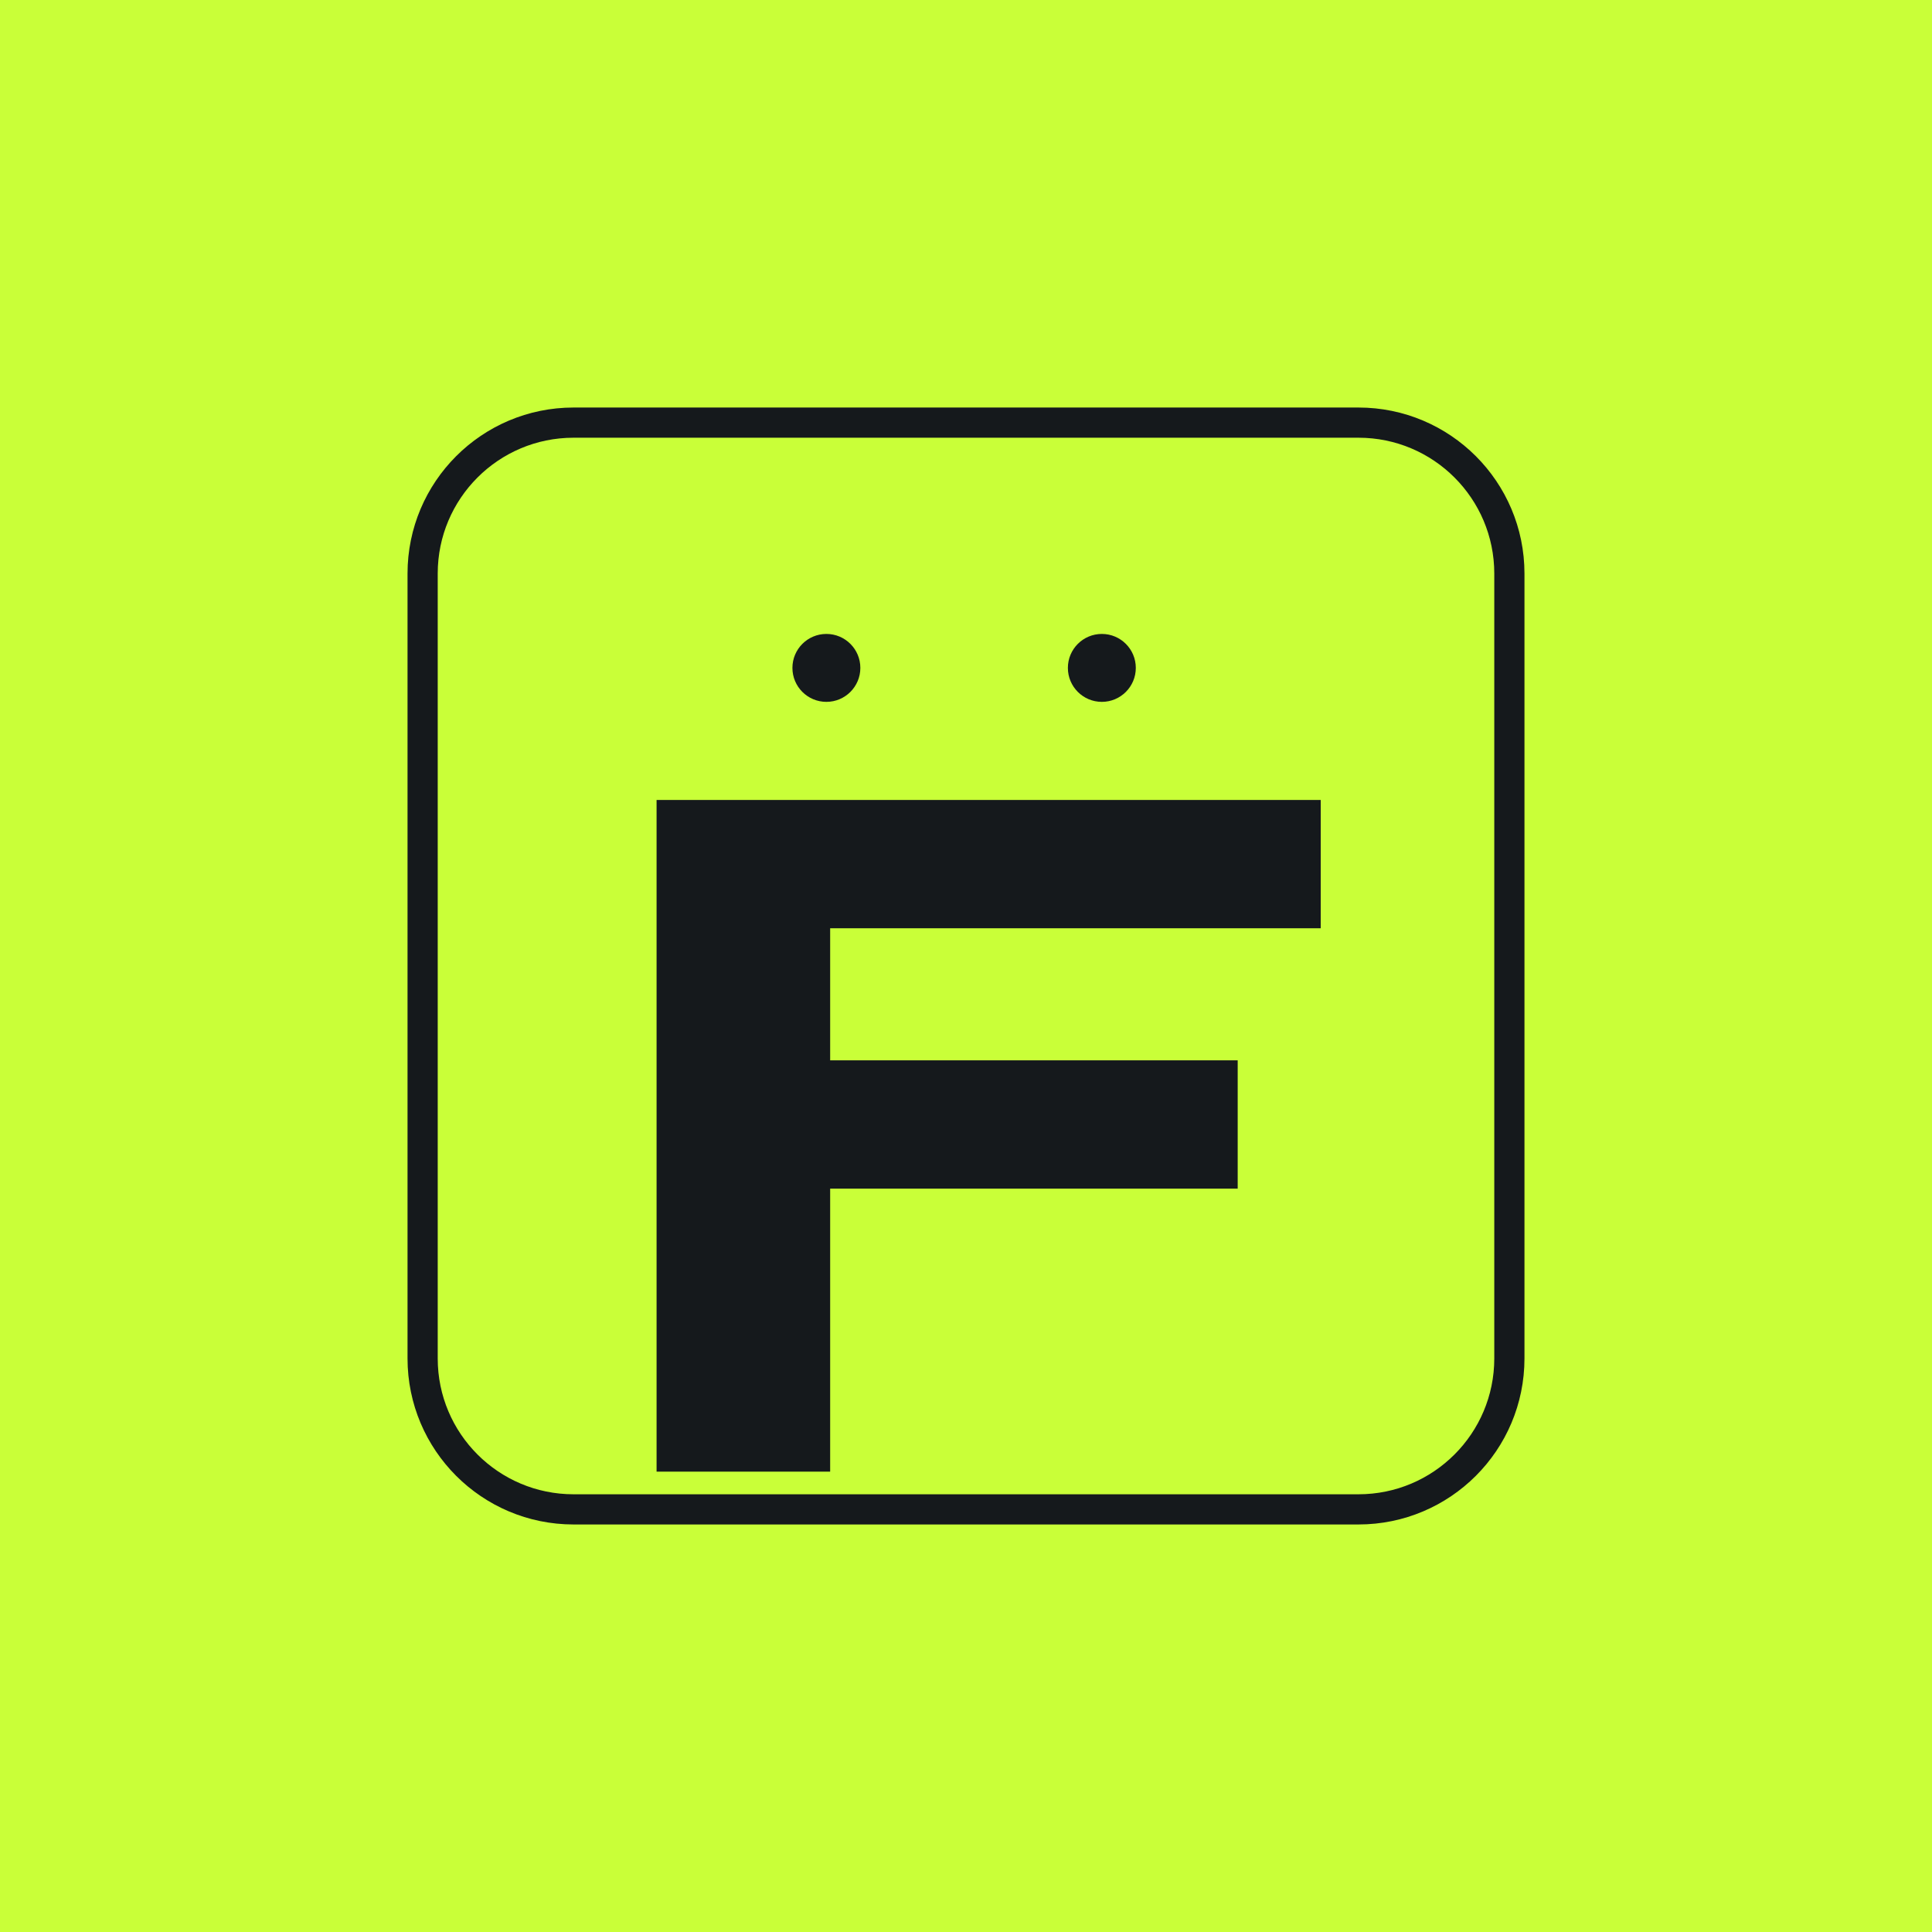
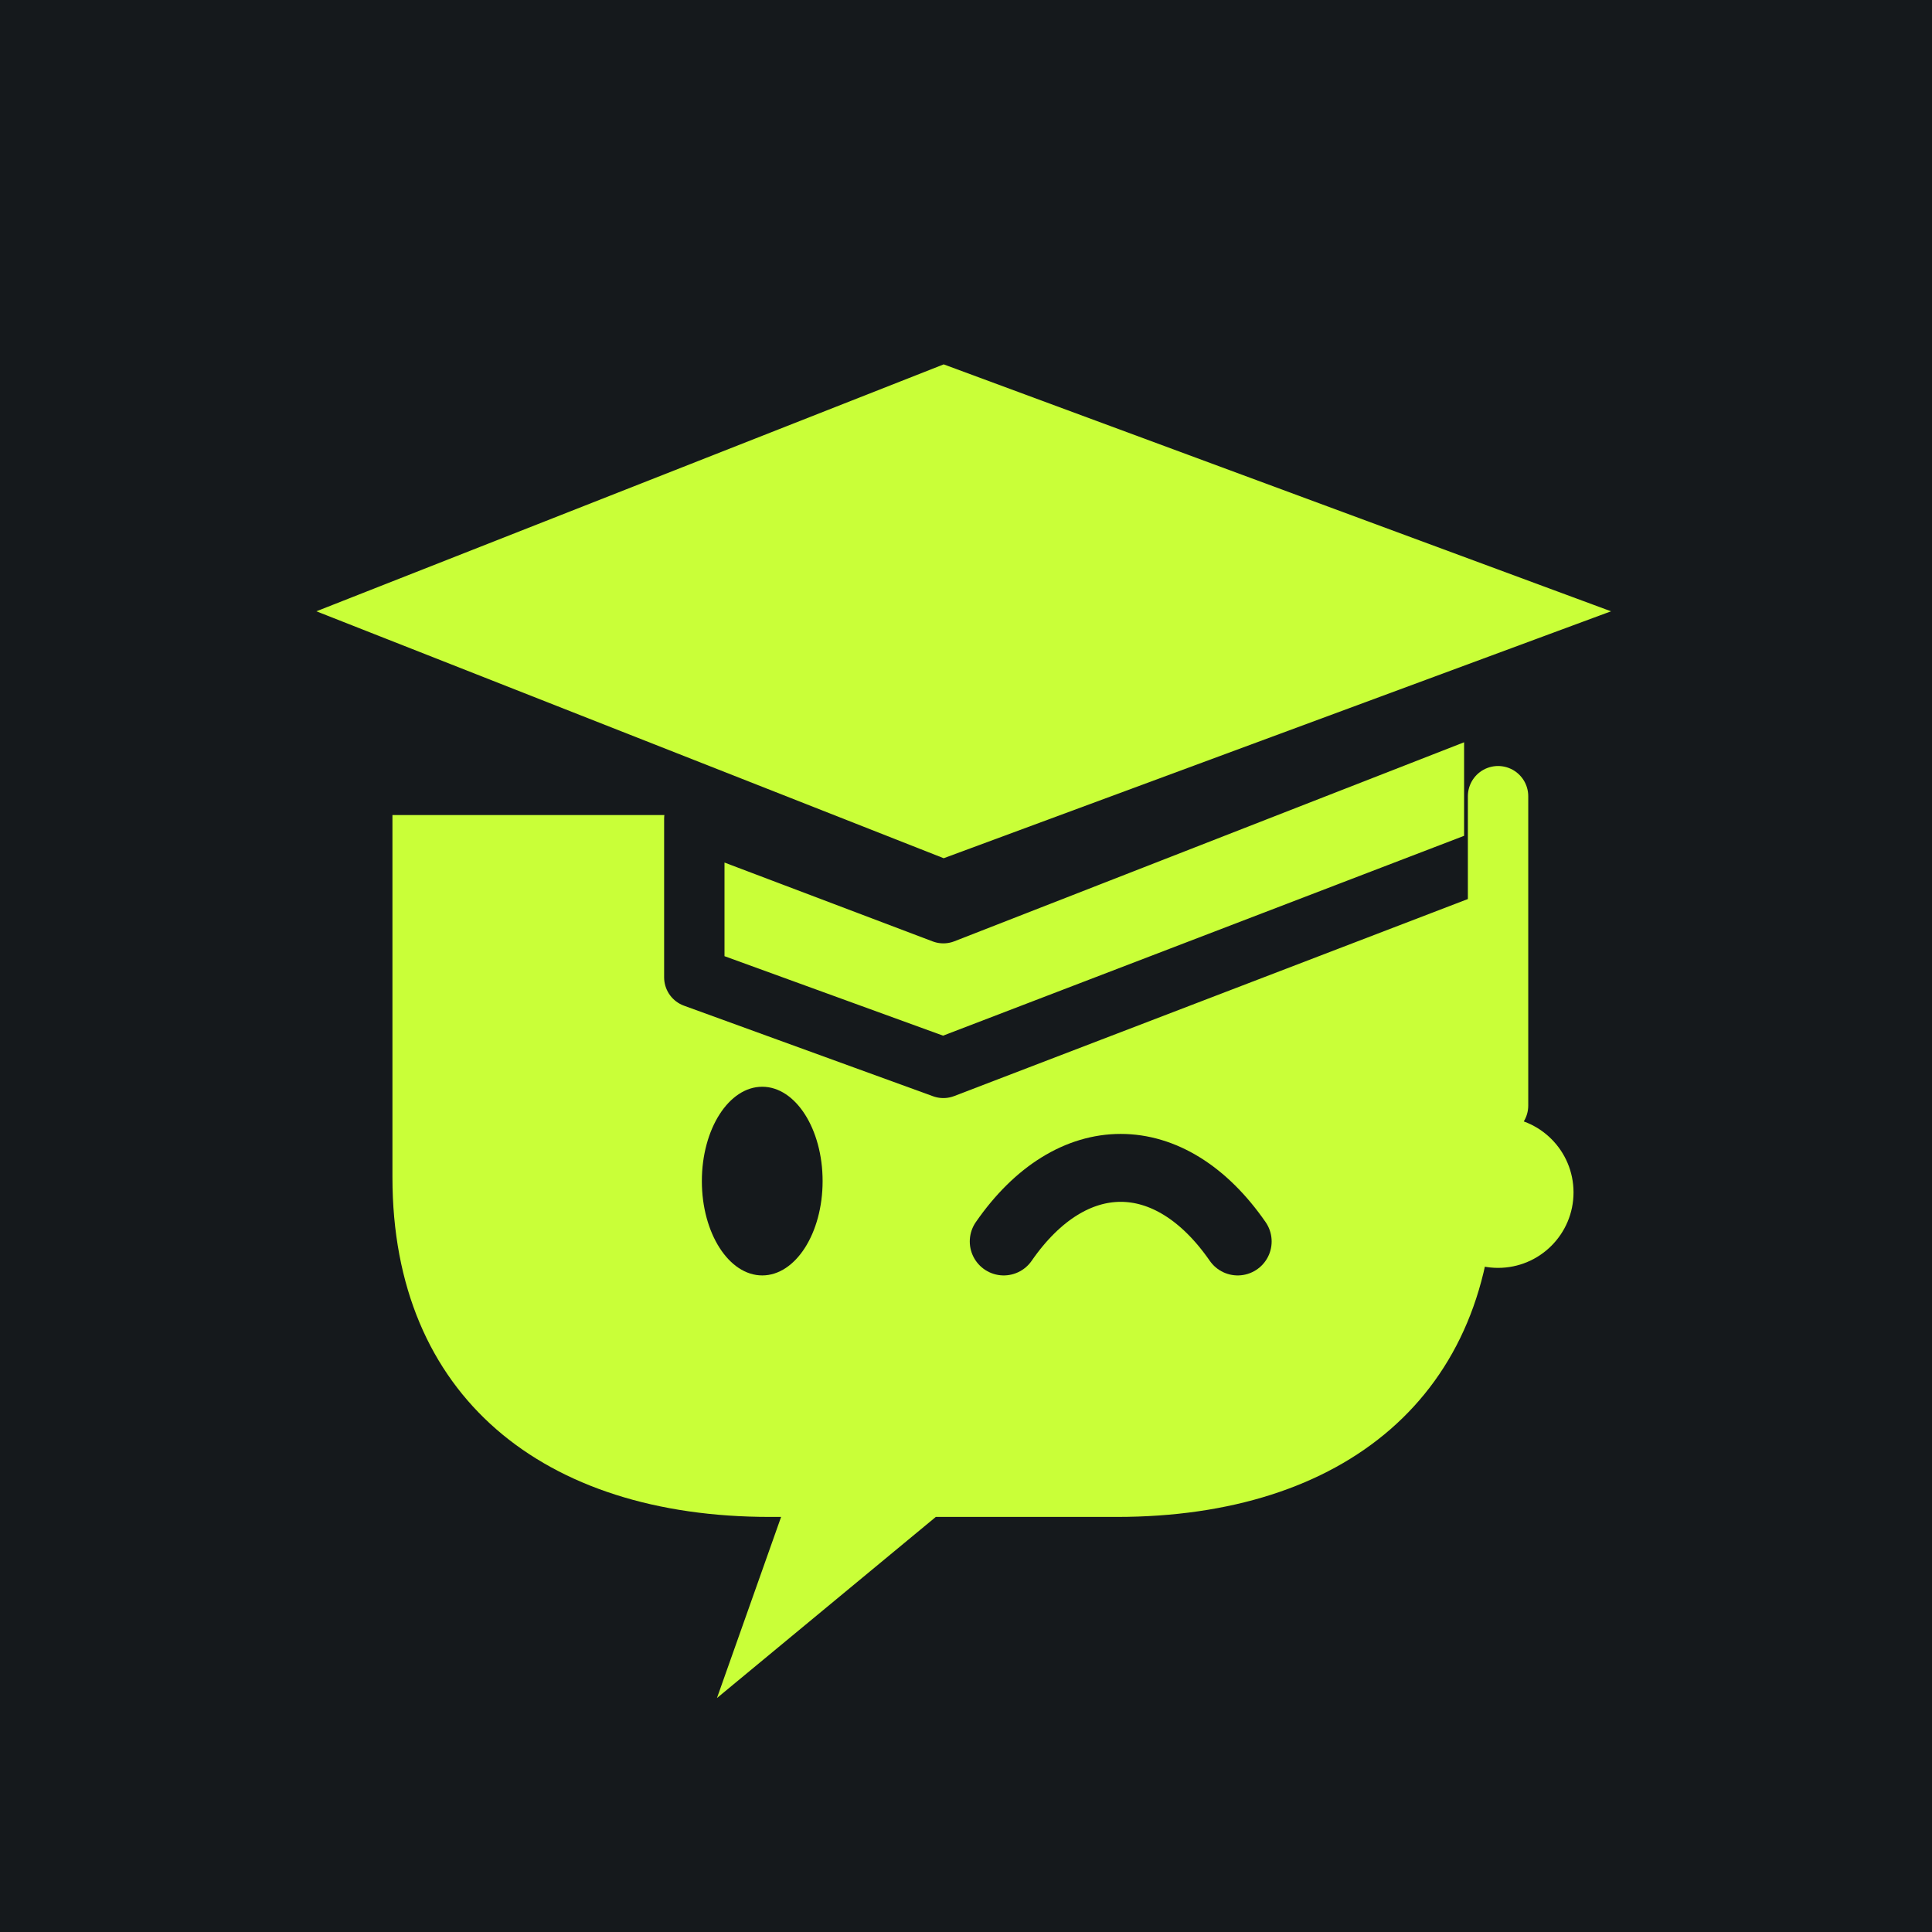
<svg xmlns="http://www.w3.org/2000/svg" viewBox="0 0 512 512">
-   <rect width="512" height="512" fill="#c9ff38" />
-   <rect x="112" y="112" width="288" height="288" rx="40" fill="none" stroke="#15191c" stroke-width="8" />
-   <circle cx="219" cy="177" r="9" fill="#15191c" />
-   <circle cx="292" cy="177" r="9" fill="#15191c" />
-   <path d="M174 212h176v34H220v35h108v34H220v75h-46z" fill="#15191c" />
+   <rect width="512" height="512" fill="#15191c" />
+   <path d="M104 216v96c0 58 40 90 100 90h44l-58 48 17-48h89c60 0 100-32 100-90v-96z" fill="#c9ff38" />
+   <path d="M62 162 250 88l200 74-200 74z" fill="#c9ff38" stroke="#15191c" stroke-width="16" stroke-linejoin="round" />
+   <path d="m184 217 66 25 146-57v42l-146 56-66-24z" fill="#c9ff38" stroke="#15191c" stroke-width="16" stroke-linejoin="round" />
+   <path d="M397 211v82" fill="none" stroke="#c9ff38" stroke-width="16" stroke-linecap="round" />
+   <circle cx="397" cy="316" r="20" fill="#c9ff38" />
+   <ellipse cx="202" cy="313" rx="16" ry="25" fill="#15191c" />
+   <path d="M266 329c18-26 44-26 62 0" fill="none" stroke="#15191c" stroke-width="18" stroke-linecap="round" />
</svg>
